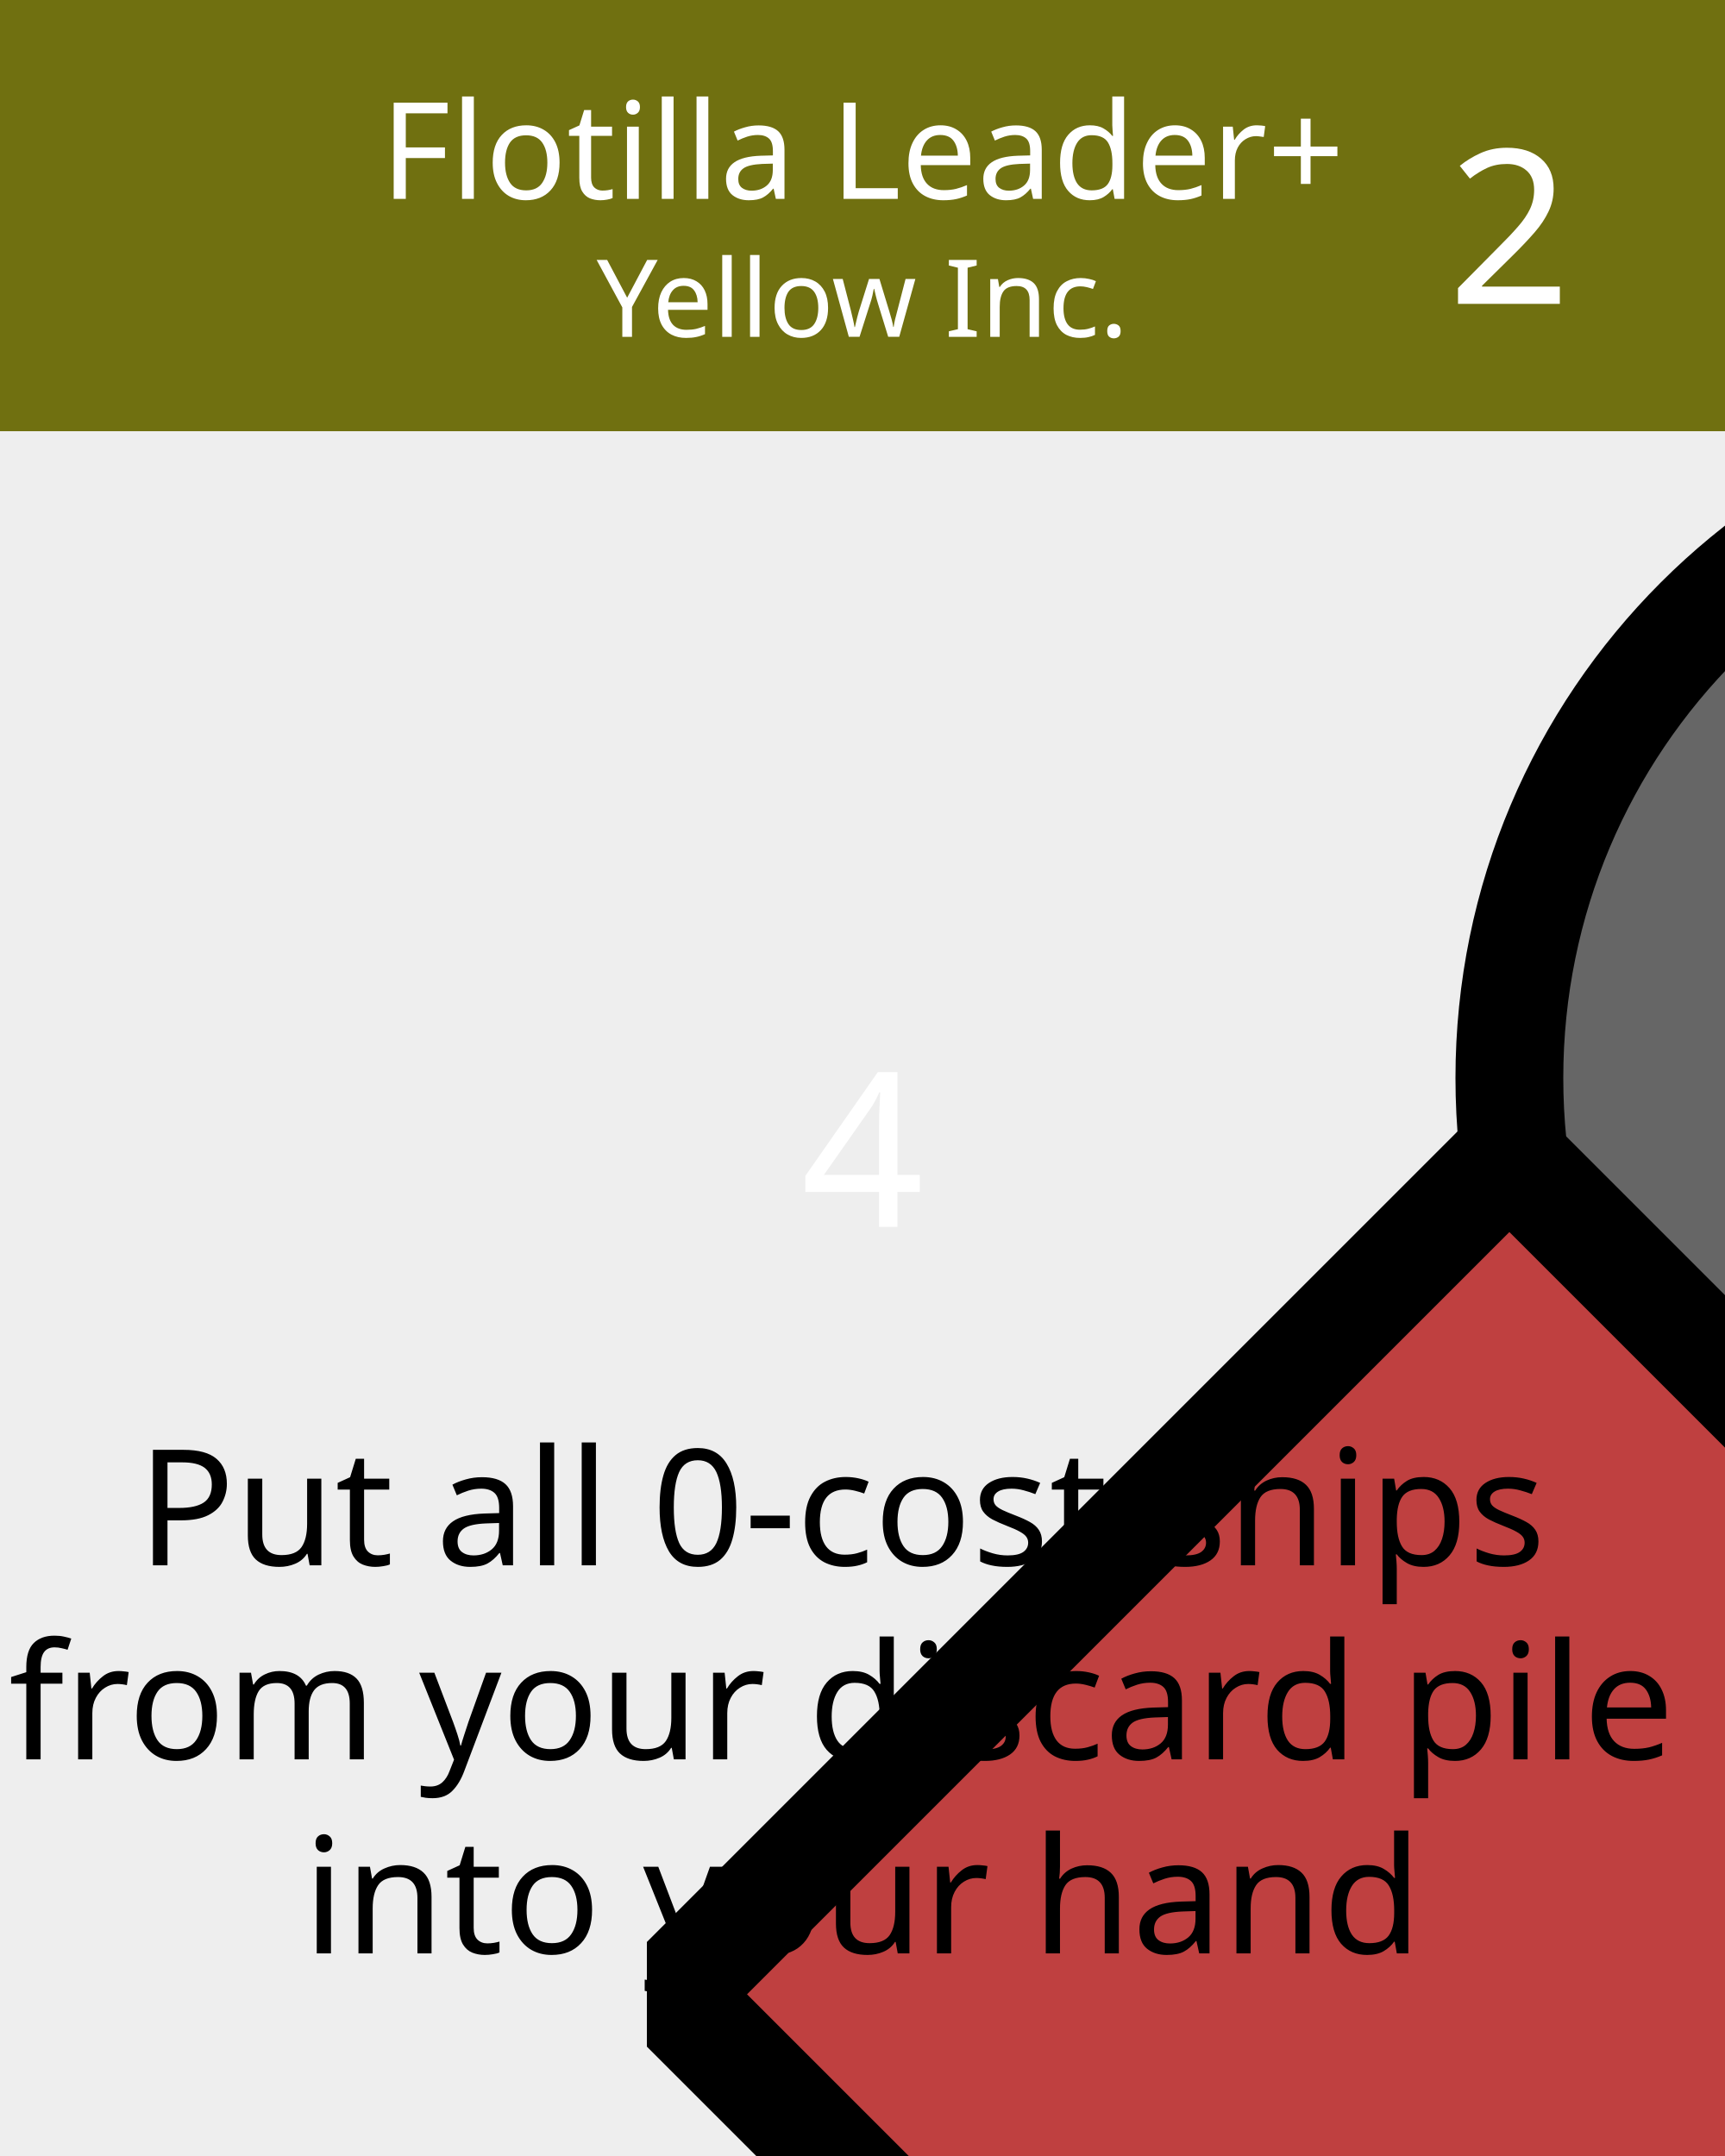
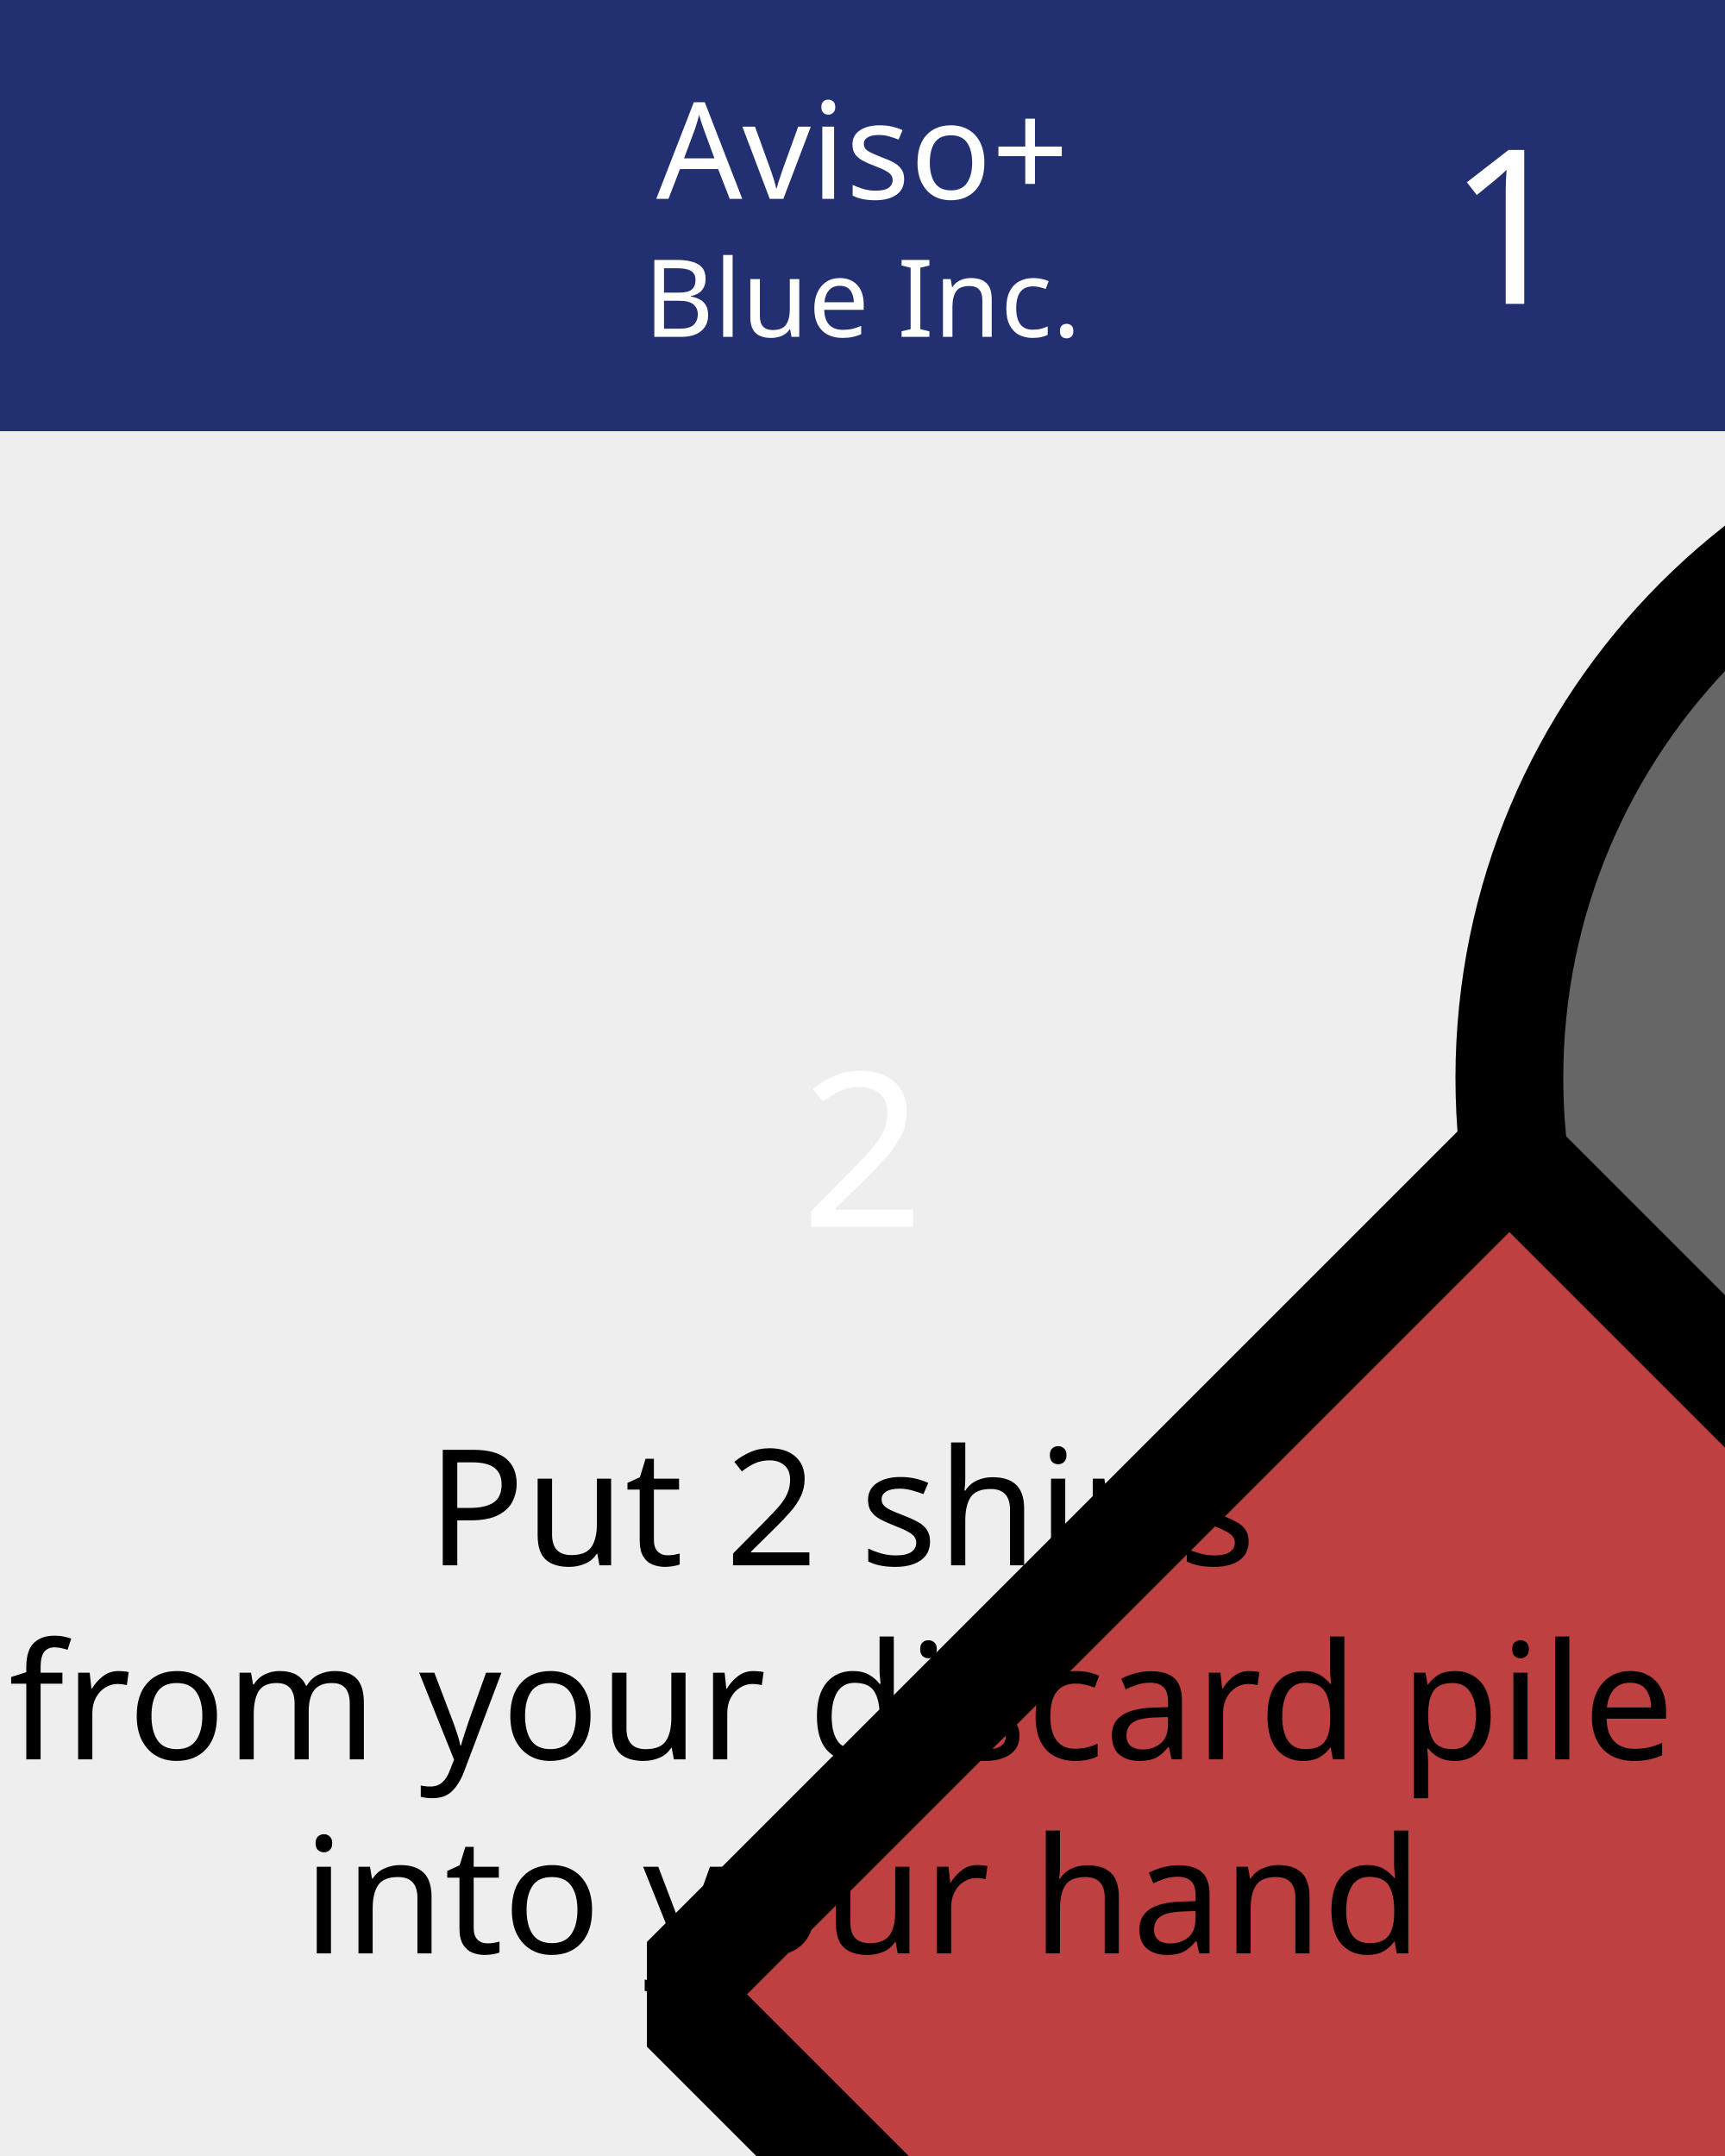
<svg xmlns="http://www.w3.org/2000/svg" version="1.1" width="256" height="320" viewBox="-128 0 256 320">
  <style>
     /* vietnamese */
    @font-face {
    font-family: 'Saira';
    font-style: italic;
    font-weight: 100 900;
    font-stretch: 100%;
    font-display: swap;
    src: url(https://fonts.gstatic.com/s/saira/v23/memhYa2wxmKQyNkiV50dulWP7s95AqZTzbvffS2-vw.woff2) format('woff2');
    unicode-range: U+0102-0103, U+0110-0111, U+0128-0129, U+0168-0169, U+01A0-01A1, U+01AF-01B0, U+0300-0301, U+0303-0304, U+0308-0309, U+0323, U+0329, U+1EA0-1EF9, U+20AB;
    }
    /* latin-ext */
    @font-face {
    font-family: 'Saira';
    font-style: italic;
    font-weight: 100 900;
    font-stretch: 100%;
    font-display: swap;
    src: url(https://fonts.gstatic.com/s/saira/v23/memhYa2wxmKQyNkiV50dulWP7s95AqZTzbvefS2-vw.woff2) format('woff2');
    unicode-range: U+0100-02BA, U+02BD-02C5, U+02C7-02CC, U+02CE-02D7, U+02DD-02FF, U+0304, U+0308, U+0329, U+1D00-1DBF, U+1E00-1E9F, U+1EF2-1EFF, U+2020, U+20A0-20AB, U+20AD-20C0, U+2113, U+2C60-2C7F, U+A720-A7FF;
    }
    /* latin */
    @font-face {
    font-family: 'Saira';
    font-style: italic;
    font-weight: 100 900;
    font-stretch: 100%;
    font-display: swap;
    src: url(https://fonts.gstatic.com/s/saira/v23/memhYa2wxmKQyNkiV50dulWP7s95AqZTzbvQfS0.woff2) format('woff2');
    unicode-range: U+0000-00FF, U+0131, U+0152-0153, U+02BB-02BC, U+02C6, U+02DA, U+02DC, U+0304, U+0308, U+0329, U+2000-206F, U+20AC, U+2122, U+2191, U+2193, U+2212, U+2215, U+FEFF, U+FFFD;
    }
    /* vietnamese */
    @font-face {
    font-family: 'Saira';
    font-style: normal;
    font-weight: 100 900;
    font-stretch: 100%;
    font-display: swap;
    src: url(https://fonts.gstatic.com/s/saira/v23/memjYa2wxmKQyPMrZX79wwYZQMhsyuSLh4vSZSk.woff2) format('woff2');
    unicode-range: U+0102-0103, U+0110-0111, U+0128-0129, U+0168-0169, U+01A0-01A1, U+01AF-01B0, U+0300-0301, U+0303-0304, U+0308-0309, U+0323, U+0329, U+1EA0-1EF9, U+20AB;
    }
    /* latin-ext */
    @font-face {
    font-family: 'Saira';
    font-style: normal;
    font-weight: 100 900;
    font-stretch: 100%;
    font-display: swap;
    src: url(https://fonts.gstatic.com/s/saira/v23/memjYa2wxmKQyPMrZX79wwYZQMhsyuSLhovSZSk.woff2) format('woff2');
    unicode-range: U+0100-02BA, U+02BD-02C5, U+02C7-02CC, U+02CE-02D7, U+02DD-02FF, U+0304, U+0308, U+0329, U+1D00-1DBF, U+1E00-1E9F, U+1EF2-1EFF, U+2020, U+20A0-20AB, U+20AD-20C0, U+2113, U+2C60-2C7F, U+A720-A7FF;
    }
    /* latin */
    @font-face {
    font-family: 'Saira';
    font-style: normal;
    font-weight: 100 900;
    font-stretch: 100%;
    font-display: swap;
    src: url(https://fonts.gstatic.com/s/saira/v23/memjYa2wxmKQyPMrZX79wwYZQMhsyuSLiIvS.woff2) format('woff2');
    unicode-range: U+0000-00FF, U+0131, U+0152-0153, U+02BB-02BC, U+02C6, U+02DA, U+02DC, U+0304, U+0308, U+0329, U+2000-206F, U+20AC, U+2122, U+2191, U+2193, U+2212, U+2215, U+FEFF, U+FFFD;
    }

    text {
        font-family: "Saira", sans-serif;
    }
    .amt {
        text-anchor: middle;
        dominant-baseline: middle;
        fill: #fff;
        font-size: 32px;
        font-weight: 500;
    }
     </style>
  <rect x="-128" y="0" width="256" height="320" fill="#eeeeee" />
-   <rect x="-128" y="0" width="256" height="64" fill="#707010" />
-   <text x="0" y="14" text-anchor="middle" dominant-baseline="hanging" style="font-size:20px;font-weight:500" fill="#fff">Flotilla Leader+</text>
-   <text x="0" y="50" text-anchor="middle" dominant-baseline="auto" style="font-size:16px" fill="#fff">Yellow Inc.</text>
+   <rect x="-128" y="0" width="256" height="64" fill="#222f70" />
+   <text x="0" y="14" text-anchor="middle" dominant-baseline="hanging" style="font-size:20px;font-weight:500" fill="#fff">Aviso+</text>
+   <text x="0" y="50" text-anchor="middle" dominant-baseline="auto" style="font-size:16px" fill="#fff">Blue Inc.</text>
  <symbol id="dmg" width="64" height="64" viewBox="-32 -32 64 64">
    <rect x="-22" y="-22" transform="rotate(45, 0, 0)" width="44" height="44" fill="#BF4040" stroke="#000" stroke-width="4" />
  </symbol>
  <symbol id="heal" width="64" height="64" viewBox="-32 -32 64 64">
    <path d="M -16 -24             l 32 0  a 8 8, 0 0 1,   8  8              l 0 32  a 8 8, 0 0 1,  -8  8             l -32 0 a 8 8, 0 0 1, -8 -8             l 0 -32 a 8 8, 0 0 1,  8 -8" fill="#34b249" stroke="#000" stroke-width="4" />
  </symbol>
  <symbol id="hploss" width="64" height="64" viewBox="-32 -32 64 64">
    <path d="M -16 -24             l 32 0  a 8 8, 0 0 1,   8  8              l 0 32  a 8 8, 0 0 1,  -8  8             l -32 0 a 8 8, 0 0 1, -8 -8             l 0 -32 a 8 8, 0 0 1,  8 -8" fill="#bf6a40" stroke="#000" stroke-width="4" />
  </symbol>
  <symbol id="fuel" width="64" height="64" viewBox="-32 -32 64 64">
    <circle cx="0" cy="0" r="24" fill="#666666" stroke="#000" stroke-width="4" />
  </symbol>
  <use href="#fuel" x="64" y="0" />
-   <text x="96" y="34" class="amt">2</text>
+   <text x="96" y="34" class="amt">1</text>
  <use href="#dmg" y="136" x="-32" />
-   <text x="0" y="171" class="amt">4</text>
+   <text x="0" y="171" class="amt">2</text>
  <text x="0" y="224" text-anchor="middle" dominant-baseline="middle" style="font-size:24px">
-     <tspan x="0">Put all 0-cost ships</tspan>
+     <tspan x="0">Put 2 ships</tspan>
    <tspan x="0" dy="1.2em">from your discard pile</tspan>
    <tspan x="0" dy="1.2em">into your hand</tspan>
  </text>
</svg>
